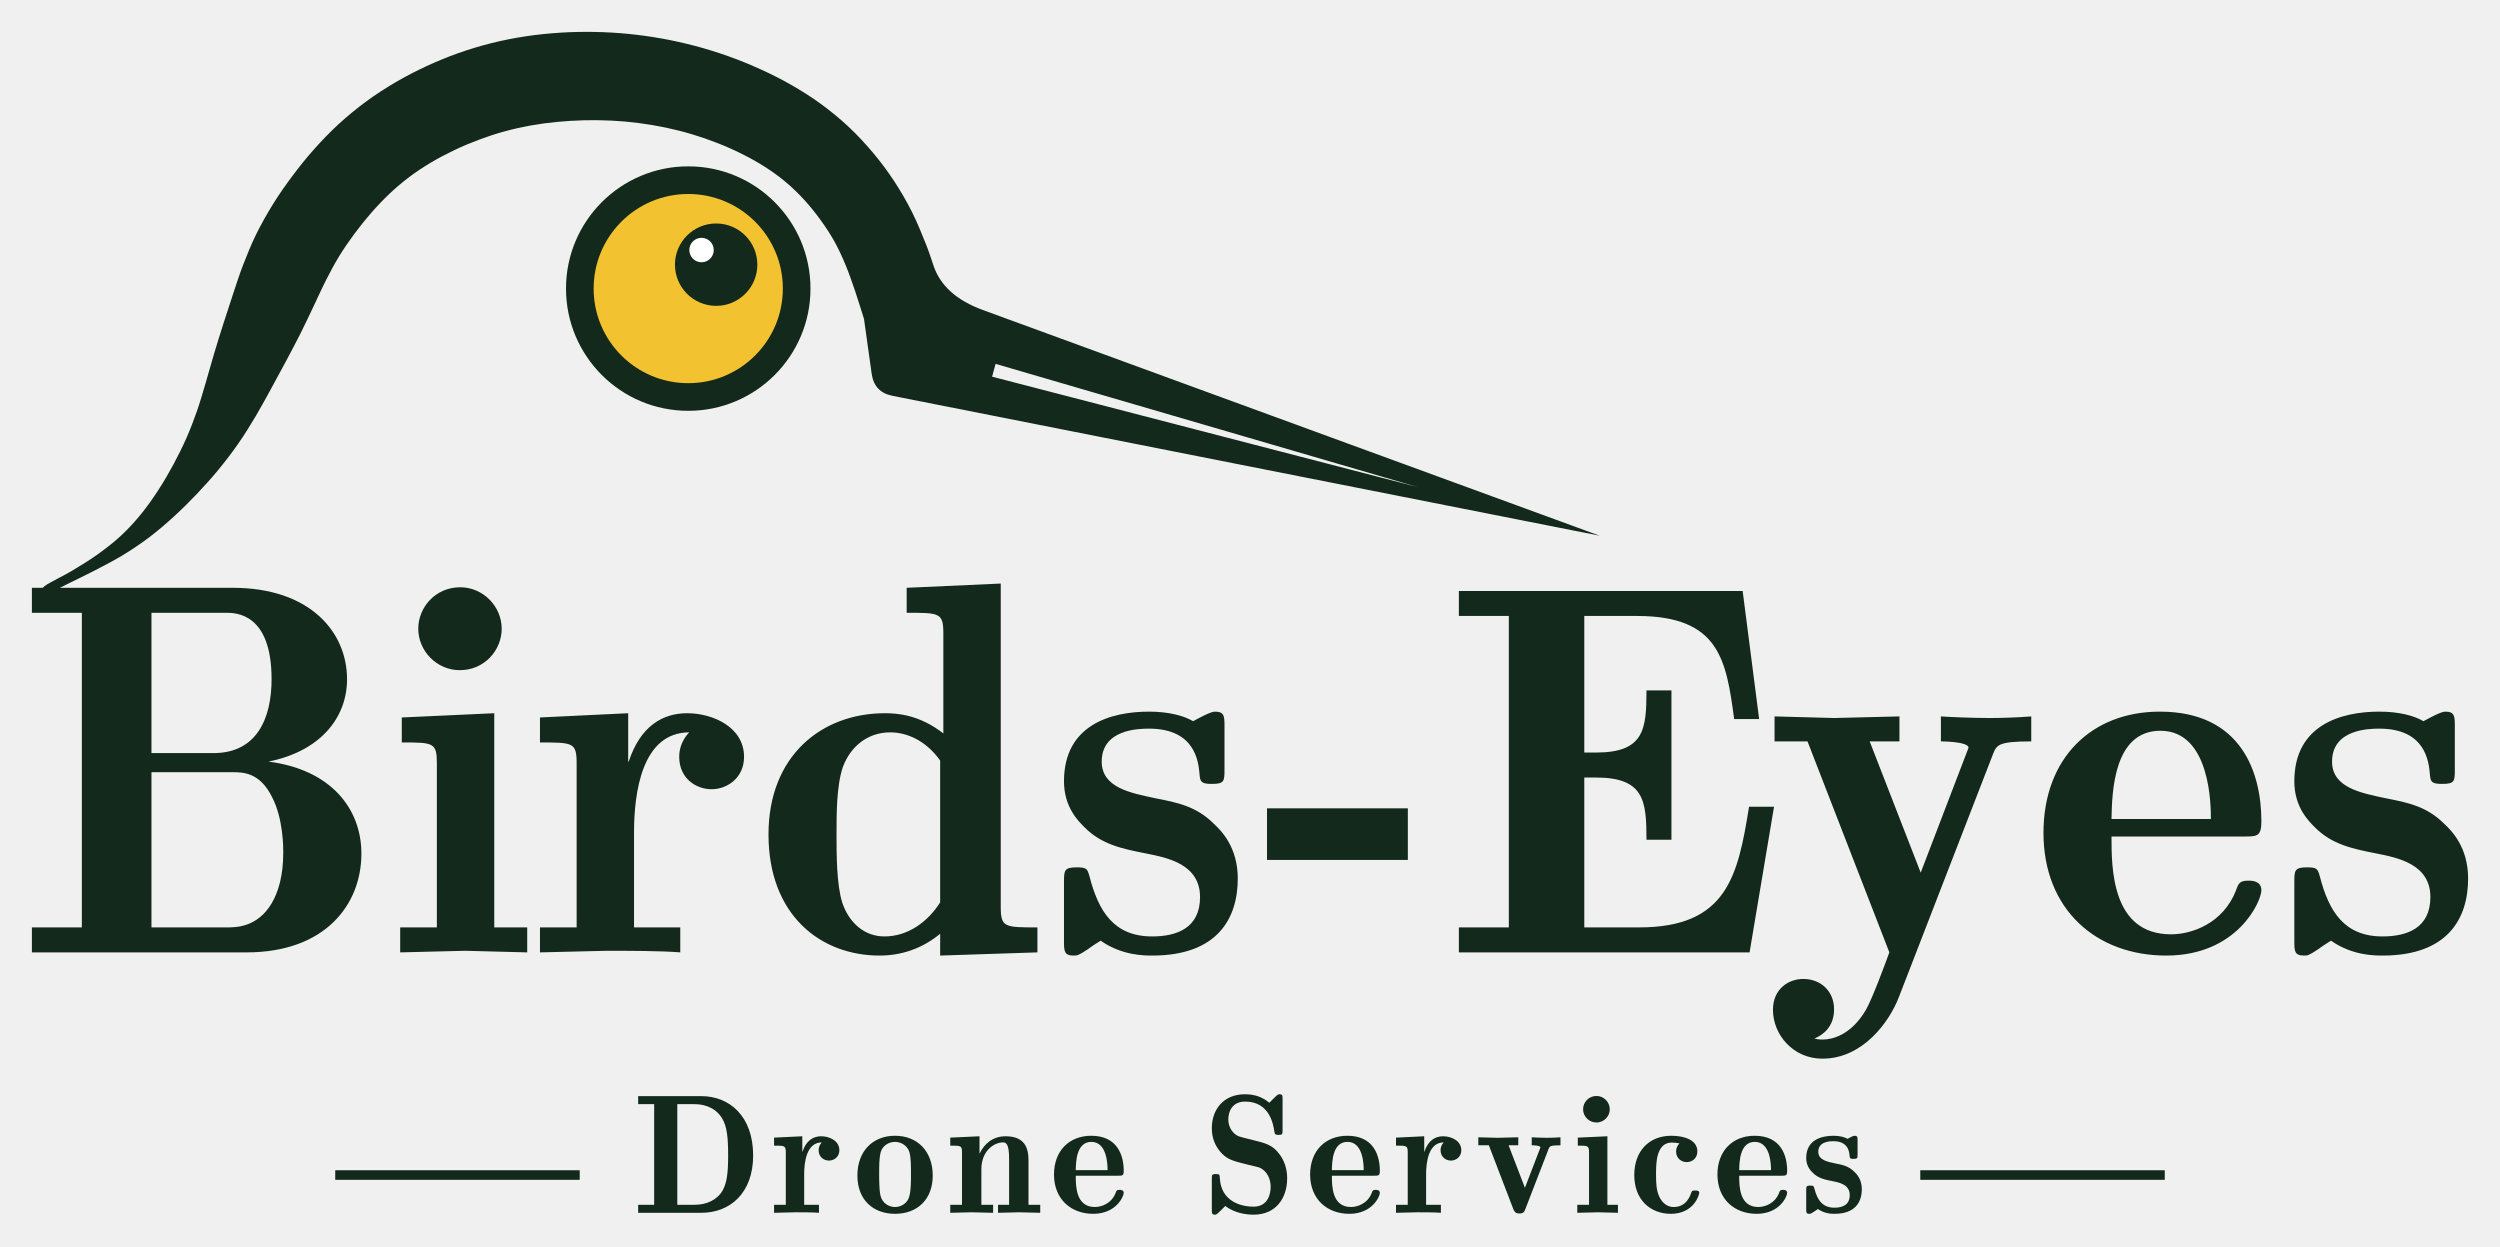
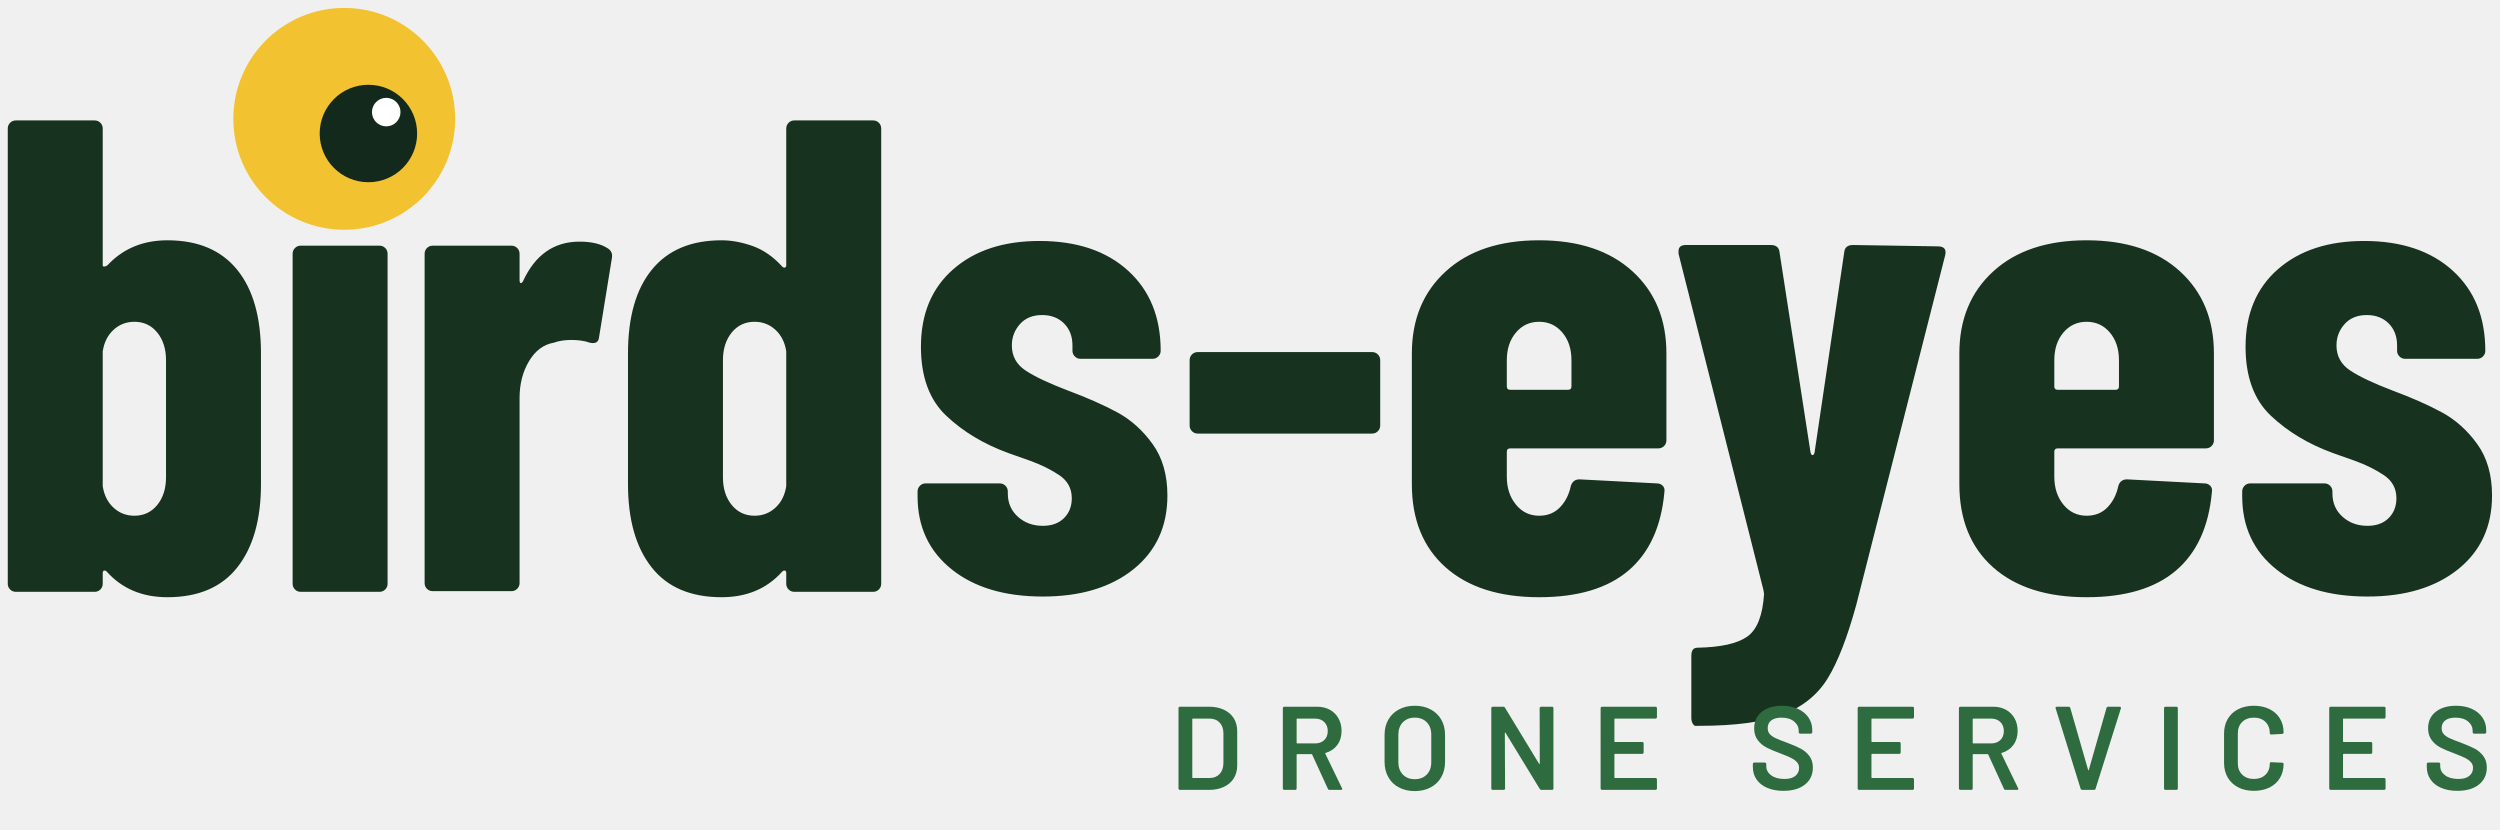
- <svg xmlns="http://www.w3.org/2000/svg" viewBox="-5.2 1.6 940.8 469.1" role="img" aria-labelledby="t">
-   <g fill="#13291C">
-     <path d="M130.8 322.8C130.8 306.0 119.4 291.2 95.8 288.2C115.0 284.4 125.4 272.0 125.4 257.2C125.4 239.4 111.4 222.8 82.4 222.8H6.8V232.2H25.6V350.6H6.8V360.0H87.6C117.0 360.0 130.8 342.2 130.8 322.8ZM97.0 257.2C97.0 272.0 91.4 285.0 75.2 285.0H51.8V232.2H79.8C83.4 232.2 97.0 232.2 97.0 257.2ZM101.4 322.4C101.4 331.0 99.6 337.2 97.0 341.6C91.6 350.6 83.6 350.6 80.2 350.6H51.8V292.2H82.2C86.2 292.2 92.6 292.2 97.2 301.6C101.4 309.6 101.4 320.6 101.4 322.4Z M193.2 360.0V350.6H180.8V270.0L146 271.6V281.0C157.8 281.0 159.2 281.0 159.2 288.8V350.6H145.4V360.0L169.8 359.4ZM183.6 238.2C183.6 229.8 176.6 222.6 168 222.6C158.6 222.6 152.2 230.2 152.2 238.2C152.2 246.6 159.2 253.8 167.8 253.8C177.2 253.8 183.6 246.2 183.6 238.2Z M274.8 286.4C274.8 275.2 263.0 270.0 253.4 270.0C244.2 270.0 235.8 274.8 231.4 288.2H231.2V270.0L198.0 271.6V281.0C210.4 281.0 211.8 281.0 211.8 288.8V350.6H198.0V360.0L223.2 359.4C230.8 359.4 243.6 359.4 250.8 360.0V350.6H233.4V314.8C233.4 299.8 236.4 277.2 254.2 277.2C254.2 277.2 250.4 280.6 250.4 286.4C250.4 294.6 256.8 298.6 262.6 298.6C268.4 298.6 274.8 294.4 274.8 286.4Z M385.2 360.0V350.6C372.8 350.6 371.4 350.6 371.4 342.8V221.2L336 222.8V232.2C348.4 232.2 349.8 232.2 349.8 240.0V277.6C340.8 270.6 332.6 270.0 327.8 270.0C304 270.0 284 286.0 284 315.6C284 346.0 303.6 361.2 325.8 361.2C334 361.2 341.8 358.6 348.6 353.0V361.2ZM348.6 341.2C344 348.4 336.6 354.0 327.6 354.0C320.2 354.0 314.4 349.0 311.8 341.4C309.6 334.6 309.6 322.8 309.6 315.8C309.6 307.8 309.6 297.2 312 290.2C315 282.2 321.6 277.2 329.8 277.2C336 277.2 343.2 280.2 348.6 287.8Z M460.6 332.2C460.6 320.4 454.4 314.2 451.6 311.6C445.0 305.0 437.8 303.6 429.6 302.0C420.2 300.0 409.4 298.0 409.4 288.2C409.4 276.0 423.4 275.8 427.2 275.8C444.8 275.8 445.8 288.6 446.2 292.8C446.4 295.8 446.8 296.6 450.8 296.6C455.6 296.6 455.6 295.6 455.6 291.0V275.0C455.6 271.2 455.6 269.4 452.0 269.4C450.4 269.4 446.4 271.6 443.8 273.0C440.4 271.0 434.8 269.4 427.2 269.4C412.8 269.4 395.2 274.4 395.2 295.6C395.2 305.4 400.6 310.6 403.0 313.0C409.4 319.4 417.0 321.0 426.2 322.8C434.2 324.4 446.4 326.8 446.4 339.2C446.4 351.0 437.4 354.0 428.4 354.0C414.0 354.0 408.2 344.6 404.8 331.4C404.0 328.6 403.8 328.0 400.0 328.0C395.2 328.0 395.2 329.2 395.2 333.8V355.6C395.2 359.4 395.2 361.2 398.8 361.2C400.2 361.2 400.6 361.2 404.2 358.8C405.2 358.0 408.0 356.2 409.0 355.6C417.0 361.2 425.4 361.2 428.4 361.2C453.0 361.2 460.6 347.2 460.6 332.2Z M524.6 325.2V305.8H471.6V325.2Z M662.4 305.2H653.0C648.8 331.2 644.8 350.6 611.6 350.6H591.0V294.2H595.4C613.6 294.2 614.4 303.0 614.4 317.6H623.8V261.4H614.4C614.4 276.0 613.6 284.8 595.4 284.8H591.0V233.4H610.8C641.8 233.4 644.4 249.8 647.4 272.2H656.8L650.6 224.0H543.8V233.4H562.6V350.6H543.8V360.0H653.2Z M759.2 280.6V271.2C754.2 271.6 748.4 271.8 743.4 271.8C737.0 271.8 727.8 271.4 725.2 271.2V280.6C725.2 280.6 735.6 280.6 735.6 283.0L734.6 285.6L717.6 330.0L698.4 280.6H709.6V271.2L685.0 271.8L662.6 271.2V280.6H675.0L705.8 360.0C704.2 364.4 699.4 377.4 697.0 381.6C691.4 391.2 684.2 392.8 680.8 392.8C678.8 392.8 678.4 392.6 677.6 392.4C680.6 391.2 685.0 388.2 685.0 381.4C685.0 374.8 680.2 370.0 673.4 370.0C667.8 370.0 662.0 373.8 662.0 381.6C662.0 391.0 669.6 400.0 680.6 400.0C695.8 400.0 705.8 386.2 709.4 376.8L744.8 285.4C746.2 282.0 746.6 280.6 759.2 280.6Z M845.8 336.6C845.8 333.0 842.0 333.0 841.0 333.0C837.6 333.0 837.2 334.0 836.2 336.8C831.4 349.0 819.8 353.2 811.8 353.2C789.4 353.2 789.4 328.2 789.4 316.4H839.4C844.4 316.4 845.8 316.2 845.8 310.6C845.8 292.8 838.6 269.4 807.6 269.4C781.8 269.4 763.8 287.0 763.8 315.0C763.8 344.0 783.8 361.2 810.0 361.2C836.8 361.2 845.8 340.8 845.8 336.6ZM826.8 309.8H789.4C789.6 299.6 790.2 276.6 807.8 276.6C826.8 276.6 826.8 305.2 826.8 309.8Z M923.6 332.2C923.6 320.4 917.4 314.2 914.6 311.6C908.0 305.0 900.8 303.6 892.6 302.0C883.2 300.0 872.4 298.0 872.4 288.2C872.4 276.0 886.4 275.8 890.2 275.8C907.8 275.8 908.8 288.6 909.2 292.8C909.4 295.8 909.8 296.6 913.8 296.6C918.6 296.6 918.6 295.6 918.6 291.0V275.0C918.6 271.2 918.6 269.4 915.0 269.4C913.4 269.4 909.4 271.6 906.8 273.0C903.4 271.0 897.8 269.4 890.2 269.4C875.8 269.4 858.2 274.4 858.2 295.6C858.2 305.4 863.6 310.6 866.0 313.0C872.4 319.4 880.0 321.0 889.2 322.8C897.2 324.4 909.4 326.8 909.4 339.2C909.4 351.0 900.4 354.0 891.4 354.0C877.0 354.0 871.2 344.6 867.8 331.4C867.0 328.6 866.8 328.0 863.0 328.0C858.2 328.0 858.2 329.2 858.2 333.8V355.6C858.2 359.4 858.2 361.2 861.8 361.2C863.2 361.2 863.6 361.2 867.2 358.8C868.2 358.0 871.0 356.2 872.0 355.6C880.0 361.2 888.4 361.2 891.4 361.2C916.0 361.2 923.6 347.2 923.6 332.2Z" />
-     <g transform="translate(-3.20 17.20)">
-       <path d="M14.00 207.00 C14.17 206.63 13.19 206.07 15.05 204.76 C16.90 203.46 21.83 201.14 25.11 199.18 C28.40 197.22 31.69 195.21 34.76 193.01 C37.83 190.81 40.81 188.51 43.53 185.99 C46.25 183.46 48.74 180.72 51.09 177.85 C53.44 174.98 55.57 171.90 57.61 168.78 C59.64 165.66 61.53 162.39 63.29 159.13 C65.05 155.87 66.70 152.54 68.17 149.20 C69.64 145.86 70.92 142.53 72.12 139.08 C73.32 135.64 74.31 132.13 75.39 128.53 C76.46 124.92 77.47 121.16 78.58 117.45 C79.69 113.74 80.88 109.93 82.05 106.26 C83.22 102.58 84.36 99.05 85.59 95.39 C86.82 91.72 87.95 88.07 89.42 84.27 C90.89 80.47 92.49 76.47 94.38 72.61 C96.28 68.76 98.49 64.84 100.77 61.16 C103.05 57.48 105.51 53.99 108.08 50.56 C110.65 47.12 113.31 43.80 116.20 40.56 C119.09 37.32 122.15 34.12 125.41 31.13 C128.67 28.14 132.17 25.25 135.74 22.63 C139.31 20.00 143.05 17.59 146.83 15.37 C150.61 13.16 154.48 11.16 158.42 9.33 C162.36 7.50 166.38 5.85 170.48 4.39 C174.59 2.94 178.81 1.65 183.05 0.60 C187.29 -0.46 191.62 -1.30 195.90 -1.95 C200.19 -2.60 204.48 -3.02 208.76 -3.30 C213.04 -3.57 217.31 -3.66 221.59 -3.59 C225.86 -3.51 230.16 -3.27 234.42 -2.85 C238.68 -2.43 242.95 -1.84 247.17 -1.08 C251.39 -0.31 255.58 0.62 259.73 1.72 C263.88 2.83 268.01 4.11 272.06 5.55 C276.11 6.99 280.10 8.60 284.02 10.39 C287.95 12.17 291.82 14.10 295.62 16.27 C299.42 18.45 303.22 20.81 306.83 23.45 C310.44 26.08 314.02 29.01 317.30 32.08 C320.58 35.15 323.67 38.48 326.53 41.88 C329.39 45.28 332.01 48.79 334.45 52.50 C336.90 56.21 339.20 60.21 341.19 64.16 C343.19 68.11 345.09 72.91 346.43 76.22 C347.76 79.53 348.73 82.73 349.19 84.03 Q352.86 95.58 367.89 101.07 L600.00 186.00 L333.87 133.36 Q327.00 132.00 326.03 125.07 L323.14 104.42 C322.58 102.67 320.95 97.32 319.79 93.92 C318.62 90.51 317.46 87.12 316.16 84.01 C314.86 80.89 313.55 78.04 311.98 75.22 C310.41 72.40 308.63 69.72 306.72 67.09 C304.82 64.47 302.71 61.85 300.53 59.48 C298.35 57.11 296.08 54.92 293.65 52.87 C291.21 50.83 288.65 48.99 285.93 47.24 C283.20 45.48 280.28 43.87 277.29 42.37 C274.31 40.87 271.16 39.48 268.00 38.24 C264.85 37.00 261.61 35.88 258.35 34.91 C255.09 33.93 251.78 33.10 248.44 32.40 C245.11 31.70 241.72 31.13 238.33 30.70 C234.94 30.26 231.54 29.96 228.12 29.79 C224.71 29.62 221.27 29.58 217.84 29.66 C214.42 29.75 210.97 29.95 207.58 30.28 C204.20 30.61 200.84 31.06 197.55 31.65 C194.26 32.25 191.03 32.97 187.83 33.86 C184.62 34.74 181.44 35.78 178.31 36.95 C175.17 38.12 172.04 39.44 169.02 40.88 C166.00 42.32 163.02 43.88 160.19 45.56 C157.36 47.25 154.65 49.03 152.05 50.98 C149.46 52.94 147.01 55.02 144.61 57.28 C142.22 59.53 139.91 61.98 137.68 64.53 C135.45 67.08 133.25 69.83 131.23 72.57 C129.21 75.31 127.30 78.09 125.55 80.96 C123.80 83.82 122.31 86.66 120.73 89.75 C119.15 92.84 117.71 96.11 116.09 99.49 C114.47 102.86 112.78 106.51 111.03 109.99 C109.28 113.47 107.42 116.95 105.60 120.37 C103.78 123.78 102.00 127.07 100.12 130.49 C98.23 133.92 96.36 137.43 94.29 140.91 C92.21 144.38 90.02 147.97 87.66 151.35 C85.31 154.73 82.76 158.05 80.16 161.21 C77.56 164.37 74.85 167.36 72.07 170.29 C69.29 173.21 66.43 176.05 63.46 178.77 C60.48 181.48 57.42 184.13 54.22 186.55 C51.02 188.97 47.65 191.23 44.25 193.30 C40.86 195.36 37.33 197.16 33.86 198.97 C30.38 200.78 26.59 202.59 23.40 204.16 C20.20 205.73 16.25 207.92 14.68 208.39 C13.12 208.87 14.11 207.23 14.00 207.00 Z M371.34 126.15 L531.60 167.72 L372.66 121.33 Z" />
-       <path d="M211.00 93.00 a46.00 46.00 0 1 0 92.00 0 a46.00 46.00 0 1 0 -92.00 0 Z M222.00 93.00 a35.00 35.00 0 1 1 70.00 0 a35.00 35.00 0 1 1 -70.00 0 Z" />
-       <path fill="#F2C230" d="M221.40 93.00 a35.60 35.60 0 1 0 71.20 0 a35.60 35.60 0 1 0 -71.20 0 Z" />
-       <path fill="#13291C" d="M252.00 84.00 a15.50 15.50 0 1 0 31.00 0 a15.50 15.50 0 1 0 -31.00 0 Z" />
-       <path fill="#FFFFFF" d="M257.40 78.50 a4.60 4.60 0 1 0 9.20 0 a4.60 4.60 0 1 0 -9.20 0 Z" />
-     </g>
-     <path d="M278.224 436.432C278.224 421.584 269.264 414.096 258.768 414.096H234.96V417.104H240.976V454.992H234.96V458.0H258.768C269.456 458.0 278.224 450.64 278.224 436.432ZM268.816 436.432C268.816 443.152 268.304 446.736 266.768 449.552C264.72 453.136 260.752 454.992 256.144 454.992H249.68V417.104H256.08C260.624 417.104 264.656 418.96 266.768 422.864C268.304 425.616 268.816 429.328 268.816 436.432Z M310.672 434.448C310.672 430.864 306.896 429.2 303.824 429.2C300.88 429.2 298.192 430.736 296.784 435.024H296.72V429.2L286.096 429.712V432.72C290.064 432.72 290.512 432.72 290.512 435.216V454.992H286.096V458.0L294.16 457.808C296.592 457.808 300.688 457.808 302.992 458.0V454.992H297.424V443.536C297.424 438.736 298.384 431.504 304.08 431.504C304.08 431.504 302.864 432.592 302.864 434.448C302.864 437.072 304.912 438.352 306.768 438.352C308.624 438.352 310.672 437.008 310.672 434.448Z M345.808 443.984C345.808 434.96 340.176 429.008 331.6 429.008C323.344 429.008 317.456 434.704 317.456 443.984C317.456 453.2 323.472 458.384 331.6 458.384C340.048 458.384 345.808 452.944 345.808 443.984ZM337.616 443.344C337.616 446.352 337.616 449.68 336.976 451.856C336.336 454.352 333.968 455.824 331.664 455.824C329.296 455.824 326.864 454.416 326.16 451.6C325.648 449.488 325.648 445.584 325.648 443.344C325.648 440.336 325.648 437.264 326.224 435.216C326.864 432.784 329.232 431.312 331.6 431.312C334.352 431.312 336.464 433.168 337.04 435.216C337.616 437.328 337.616 440.4 337.616 443.344Z M386.256 458.0V454.992H381.84V438.224C381.84 433.424 380.304 429.2 373.2 429.2C368.592 429.2 365.328 431.824 363.472 435.664H363.408V429.2L352.4 429.712V432.72C356.368 432.72 356.816 432.72 356.816 435.216V454.992H352.4V458.0L360.464 457.808L368.528 458.0V454.992H364.112V441.616C364.112 434.512 369.04 431.504 372.24 431.504C373.264 431.504 374.544 431.824 374.544 437.456V454.992H370.384V458.0L378.256 457.808Z M417.68 450.512C417.68 449.36 416.464 449.36 416.144 449.36C415.056 449.36 414.928 449.68 414.608 450.576C413.072 454.48 409.36 455.824 406.8 455.824C399.632 455.824 399.632 447.824 399.632 444.048H415.632C417.232 444.048 417.68 443.984 417.68 442.192C417.68 436.496 415.376 429.008 405.456 429.008C397.2 429.008 391.44 434.64 391.44 443.6C391.44 452.88 397.84 458.384 406.224 458.384C414.8 458.384 417.68 451.856 417.68 450.512ZM411.6 441.936H399.632C399.696 438.672 399.888 431.312 405.52 431.312C411.6 431.312 411.6 440.464 411.6 441.936Z M479.184 445.008C479.184 441.168 477.968 438.224 476.368 436.048C473.68 432.4 471.184 431.824 465.744 430.48C463.952 430.032 461.776 429.52 461.072 429.264C458.896 428.432 457.04 426.0 457.04 422.864C457.04 419.792 458.576 416.144 463.376 416.144C472.784 416.144 474.064 425.168 474.384 427.6C474.576 428.56 474.896 428.688 475.92 428.688C477.456 428.688 477.456 428.368 477.456 426.896V415.184C477.456 413.968 477.456 413.392 476.304 413.392C475.728 413.392 475.664 413.456 474.192 414.864L472.464 416.592C469.968 414.48 467.024 413.392 463.312 413.392C455.312 413.392 450.832 419.024 450.832 426.192C450.832 429.968 452.176 432.784 453.904 434.896C456.464 437.968 458.768 438.48 464.4 439.888C465.872 440.208 468.368 440.848 468.752 440.976C471.888 442.384 472.976 445.584 472.976 448.208C472.976 451.344 471.696 455.696 466.512 455.696C461.968 455.696 454.288 453.84 453.84 444.88C453.776 443.728 453.776 443.408 452.368 443.408C450.832 443.408 450.832 443.792 450.832 445.264V456.912C450.832 458.128 450.832 458.704 451.984 458.704C452.56 458.704 452.624 458.64 454.096 457.232L455.888 455.44C459.6 458.256 464.08 458.704 466.576 458.704C474.896 458.704 479.184 452.56 479.184 445.008Z M514.064 450.512C514.064 449.36 512.848 449.36 512.528 449.36C511.44 449.36 511.312 449.68 510.992 450.576C509.456 454.48 505.744 455.824 503.184 455.824C496.016 455.824 496.016 447.824 496.016 444.048H512.016C513.616 444.048 514.064 443.984 514.064 442.192C514.064 436.496 511.76 429.008 501.84 429.008C493.584 429.008 487.824 434.64 487.824 443.6C487.824 452.88 494.224 458.384 502.608 458.384C511.184 458.384 514.064 451.856 514.064 450.512ZM507.984 441.936H496.016C496.08 438.672 496.272 431.312 501.904 431.312C507.984 431.312 507.984 440.464 507.984 441.936Z M544.72 434.448C544.72 430.864 540.944 429.2 537.872 429.2C534.928 429.2 532.24 430.736 530.832 435.024H530.768V429.2L520.144 429.712V432.72C524.112 432.72 524.56 432.72 524.56 435.216V454.992H520.144V458.0L528.208 457.808C530.64 457.808 534.736 457.808 537.04 458.0V454.992H531.472V443.536C531.472 438.736 532.432 431.504 538.128 431.504C538.128 431.504 536.912 432.592 536.912 434.448C536.912 437.072 538.96 438.352 540.816 438.352C542.672 438.352 544.72 437.008 544.72 434.448Z M582.032 432.592V429.584C580.432 429.712 578.576 429.776 576.976 429.776C574.928 429.776 572.112 429.648 571.216 429.584V432.592C571.664 432.592 574.48 432.656 574.48 433.36C574.48 433.36 574.48 433.488 574.224 434.128L568.656 448.592L562.512 432.592H566.16V429.584L558.288 429.776L551.12 429.584V432.592H555.088L564.24 456.464C564.88 458.128 565.584 458.256 566.608 458.256C568.208 458.256 568.464 457.552 568.848 456.528L577.552 434.0C577.936 432.976 578.128 432.592 582.032 432.592Z M603.664 458.0V454.992H599.696V429.2L588.56 429.712V432.72C592.336 432.72 592.784 432.72 592.784 435.216V454.992H588.368V458.0L596.176 457.808ZM600.592 419.024C600.592 416.336 598.352 414.032 595.6 414.032C592.592 414.032 590.544 416.464 590.544 419.024C590.544 421.712 592.784 424.016 595.536 424.016C598.544 424.016 600.592 421.584 600.592 419.024Z M634.256 450.512C634.256 449.616 633.36 449.616 632.72 449.616C631.76 449.616 631.504 449.68 631.248 450.448C630.8 451.728 629.392 455.824 624.656 455.824C622.352 455.824 620.368 454.416 619.216 451.92C618.064 449.424 618.0 446.544 618.0 443.472C618.0 439.504 618.0 431.568 623.952 431.568C625.104 431.568 625.808 431.696 626.832 431.888C626.256 432.4 625.552 433.424 625.552 434.896C625.552 437.712 627.792 438.928 629.52 438.928C631.504 438.928 633.552 437.584 633.552 434.896C633.552 430.672 628.816 429.008 623.76 429.008C615.312 429.008 609.808 434.832 609.808 443.792C609.808 453.264 616.016 458.384 623.568 458.384C632.272 458.384 634.256 451.216 634.256 450.512Z M667.344 450.512C667.344 449.36 666.128 449.36 665.808 449.36C664.72 449.36 664.592 449.68 664.272 450.576C662.736 454.48 659.024 455.824 656.464 455.824C649.296 455.824 649.296 447.824 649.296 444.048H665.296C666.896 444.048 667.344 443.984 667.344 442.192C667.344 436.496 665.04 429.008 655.12 429.008C646.864 429.008 641.104 434.64 641.104 443.6C641.104 452.88 647.504 458.384 655.888 458.384C664.464 458.384 667.344 451.856 667.344 450.512ZM661.264 441.936H649.296C649.36 438.672 649.552 431.312 655.184 431.312C661.264 431.312 661.264 440.464 661.264 441.936Z M695.44 449.104C695.44 445.328 693.456 443.344 692.56 442.512C690.448 440.4 688.144 439.952 685.52 439.44C682.512 438.8 679.056 438.16 679.056 435.024C679.056 431.12 683.536 431.056 684.752 431.056C690.384 431.056 690.704 435.152 690.832 436.496C690.896 437.456 691.024 437.712 692.304 437.712C693.84 437.712 693.84 437.392 693.84 435.92V430.8C693.84 429.584 693.84 429.008 692.688 429.008C692.176 429.008 690.896 429.712 690.064 430.16C688.976 429.52 687.184 429.008 684.752 429.008C680.144 429.008 674.512 430.608 674.512 437.392C674.512 440.528 676.24 442.192 677.008 442.96C679.056 445.008 681.488 445.52 684.432 446.096C686.992 446.608 690.896 447.376 690.896 451.344C690.896 455.12 688.016 456.08 685.136 456.08C680.528 456.08 678.672 453.072 677.584 448.848C677.328 447.952 677.264 447.76 676.048 447.76C674.512 447.76 674.512 448.144 674.512 449.616V456.592C674.512 457.808 674.512 458.384 675.664 458.384C676.112 458.384 676.24 458.384 677.392 457.616C677.712 457.36 678.608 456.784 678.928 456.592C681.488 458.384 684.176 458.384 685.136 458.384C693.008 458.384 695.44 453.904 695.44 449.104Z" />
-     <path d="M120.96 441.99h92v3.6h-92Z M717.44 441.99h92v3.6h-92Z" />
-   </g>
+ <svg xmlns="http://www.w3.org/2000/svg" viewBox="4.5 0.6 631.1 209.4" role="img" aria-label="Birds-Eyes Drone Services">
+   <path fill="#17321F" d="M70.38 89.82V122.8Q70.38 136.23 64.43 143.8Q58.48 151.36 46.75 151.36Q37.23 151.36 31.45 144.9Q31.11 144.56 30.77 144.64Q30.43 144.73 30.43 145.24V147.96Q30.43 148.81 29.84 149.41Q29.24 150 28.39 150H8.5Q7.65 150 7.06 149.41Q6.46 148.81 6.46 147.96V33.04Q6.46 32.19 7.06 31.59Q7.65 31 8.5 31H28.39Q29.24 31 29.84 31.59Q30.43 32.19 30.43 33.04V67.55Q30.43 67.89 30.77 67.89Q31.45 67.89 32.13 67.04Q37.91 61.26 46.75 61.26Q58.31 61.26 64.34 68.66Q70.38 76.05 70.38 89.82ZM38.42 81.83Q35.36 81.83 33.15 83.87Q30.94 85.91 30.43 89.31V123.31Q30.94 126.71 33.15 128.75Q35.36 130.79 38.42 130.79Q41.99 130.79 44.2 128.07Q46.41 125.35 46.41 121.1V91.52Q46.41 87.27 44.2 84.55Q41.99 81.83 38.42 81.83ZM78.37 147.96V64.66Q78.37 63.81 78.97 63.21Q79.56 62.62 80.41 62.62H100.3Q101.15 62.62 101.75 63.21Q102.34 63.81 102.34 64.66V147.96Q102.34 148.81 101.75 149.41Q101.15 150 100.3 150H80.41Q79.56 150 78.97 149.41Q78.37 148.81 78.37 147.96ZM157.93 63.3Q159.29 64.15 158.95 65.85L155.72 85.74Q155.55 87.61 153.34 87.1Q151.47 86.42 148.75 86.42Q146.2 86.42 144.33 87.1Q140.42 87.78 138.04 91.78Q135.66 95.77 135.66 101.04V147.79Q135.66 148.64 135.06 149.24Q134.47 149.83 133.62 149.83H113.73Q112.88 149.83 112.28 149.24Q111.69 148.64 111.69 147.79V64.66Q111.69 63.81 112.28 63.21Q112.88 62.62 113.73 62.62H133.62Q134.47 62.62 135.06 63.21Q135.66 63.81 135.66 64.66V71.29Q135.66 71.97 135.92 72.06Q136.17 72.14 136.51 71.63Q141.1 61.6 150.79 61.6Q155.38 61.6 157.93 63.3ZM205.02 31H224.91Q225.76 31 226.36 31.59Q226.95 32.19 226.95 33.04V147.96Q226.95 148.81 226.36 149.41Q225.76 150 224.91 150H205.02Q204.17 150 203.58 149.41Q202.98 148.81 202.98 147.96V145.24Q202.98 144.73 202.64 144.64Q202.3 144.56 201.96 144.9Q196.18 151.36 186.66 151.36Q174.93 151.36 168.98 143.8Q163.03 136.23 163.03 122.8V89.82Q163.03 76.05 169.07 68.66Q175.1 61.26 186.66 61.26Q190.4 61.26 194.48 62.7Q198.56 64.15 201.96 67.89Q202.3 68.23 202.64 68.14Q202.98 68.06 202.98 67.55V33.04Q202.98 32.19 203.58 31.59Q204.17 31 205.02 31ZM202.98 123.31V89.31Q202.47 85.91 200.26 83.87Q198.05 81.83 194.99 81.83Q191.42 81.83 189.21 84.55Q187 87.27 187 91.52V121.1Q187 125.35 189.21 128.07Q191.42 130.79 194.99 130.79Q198.05 130.79 200.26 128.75Q202.47 126.71 202.98 123.31ZM236.13 125.86V124.67Q236.13 123.82 236.73 123.22Q237.32 122.63 238.17 122.63H256.87Q257.72 122.63 258.32 123.22Q258.91 123.82 258.91 124.67V125.18Q258.91 128.75 261.46 131.05Q264.01 133.34 267.75 133.34Q271.15 133.34 273.11 131.38Q275.06 129.43 275.06 126.37Q275.06 122.63 271.83 120.5Q268.6 118.38 264.61 116.94Q260.61 115.49 259.08 114.98Q249.73 111.58 243.36 105.54Q236.98 99.51 236.98 88.12Q236.98 75.71 245.14 68.57Q253.3 61.43 266.9 61.43Q281.01 61.43 289.25 68.91Q297.5 76.39 297.5 89.14Q297.5 89.99 296.9 90.58Q296.31 91.18 295.46 91.18H277.27Q276.42 91.18 275.83 90.58Q275.23 89.99 275.23 89.14V87.78Q275.23 84.38 273.11 82.25Q270.98 80.13 267.58 80.13Q264.01 80.13 261.97 82.42Q259.93 84.72 259.93 87.78Q259.93 91.86 263.42 94.15Q266.9 96.45 274.04 99.17Q281.35 101.89 286.54 104.69Q291.72 107.5 295.46 112.69Q299.2 117.87 299.2 125.69Q299.2 137.42 290.62 144.31Q282.03 151.19 267.75 151.19Q253.3 151.19 244.72 144.31Q236.13 137.42 236.13 125.86ZM304.81 108.01V91.52Q304.81 90.67 305.4 90.07Q306 89.48 306.85 89.48H350.88Q351.73 89.48 352.33 90.07Q352.92 90.67 352.92 91.52V108.01Q352.92 108.86 352.33 109.45Q351.73 110.05 350.88 110.05H306.85Q306 110.05 305.4 109.45Q304.81 108.86 304.81 108.01ZM423.13 113.79H385.73Q384.88 113.79 384.88 114.64V120.93Q384.88 125.18 387.18 127.98Q389.47 130.79 393.04 130.79Q396.27 130.79 398.31 128.66Q400.35 126.54 401.03 123.31Q401.54 121.61 403.24 121.61L422.79 122.63Q423.64 122.63 424.24 123.22Q424.83 123.82 424.66 124.84Q423.47 137.93 415.57 144.65Q407.66 151.36 393.04 151.36Q377.91 151.36 369.41 143.8Q360.91 136.23 360.91 122.8V89.82Q360.91 76.9 369.5 69.08Q378.08 61.26 393.04 61.26Q408 61.26 416.59 69.08Q425.17 76.9 425.17 89.82V111.75Q425.17 112.6 424.58 113.19Q423.98 113.79 423.13 113.79ZM384.88 91.52V98.15Q384.88 99 385.73 99H400.35Q401.2 99 401.2 98.15V91.52Q401.2 87.27 398.91 84.55Q396.61 81.83 393.04 81.83Q389.47 81.83 387.18 84.55Q384.88 87.27 384.88 91.52ZM431.46 181.79V166.15Q431.46 164.11 432.99 164.11Q441.83 163.94 445.57 161.31Q449.31 158.67 449.82 150.51L449.65 149.49L428.23 64.66V63.98Q428.23 62.45 430.1 62.45H451.52Q453.56 62.45 453.73 64.32L461.55 114.81Q461.72 115.49 462.06 115.49Q462.4 115.49 462.57 114.81L470.05 64.32Q470.22 62.45 472.26 62.45L493.68 62.79Q496.06 62.79 495.55 65L473.11 153.23Q469.71 165.64 465.89 171.84Q462.06 178.05 454.67 180.94Q447.27 183.83 433.33 183.83H432.48Q432.14 183.83 431.8 183.24Q431.46 182.64 431.46 181.79ZM561.34 113.79H523.94Q523.09 113.79 523.09 114.64V120.93Q523.09 125.18 525.38 127.98Q527.68 130.79 531.25 130.79Q534.48 130.79 536.52 128.66Q538.56 126.54 539.24 123.31Q539.75 121.61 541.45 121.61L561 122.63Q561.85 122.63 562.45 123.22Q563.04 123.82 562.87 124.84Q561.68 137.93 553.78 144.65Q545.87 151.36 531.25 151.36Q516.12 151.36 507.62 143.8Q499.12 136.23 499.12 122.8V89.82Q499.12 76.9 507.71 69.08Q516.29 61.26 531.25 61.26Q546.21 61.26 554.8 69.08Q563.38 76.9 563.38 89.82V111.75Q563.38 112.6 562.79 113.19Q562.19 113.79 561.34 113.79ZM523.09 91.52V98.15Q523.09 99 523.94 99H538.56Q539.41 99 539.41 98.15V91.52Q539.41 87.27 537.12 84.55Q534.82 81.83 531.25 81.83Q527.68 81.83 525.38 84.55Q523.09 87.27 523.09 91.52ZM570.52 125.86V124.67Q570.52 123.82 571.12 123.22Q571.71 122.63 572.56 122.63H591.26Q592.11 122.63 592.71 123.22Q593.3 123.82 593.3 124.67V125.18Q593.3 128.75 595.85 131.05Q598.4 133.34 602.14 133.34Q605.54 133.34 607.5 131.38Q609.45 129.43 609.45 126.37Q609.45 122.63 606.22 120.5Q602.99 118.38 599 116.94Q595 115.49 593.47 114.98Q584.12 111.58 577.75 105.54Q571.37 99.51 571.37 88.12Q571.37 75.71 579.53 68.57Q587.69 61.43 601.29 61.43Q615.4 61.43 623.65 68.91Q631.89 76.39 631.89 89.14Q631.89 89.99 631.3 90.58Q630.7 91.18 629.85 91.18H611.66Q610.81 91.18 610.22 90.58Q609.62 89.99 609.62 89.14V87.78Q609.62 84.38 607.5 82.25Q605.37 80.13 601.97 80.13Q598.4 80.13 596.36 82.42Q594.32 84.72 594.32 87.78Q594.32 91.86 597.81 94.15Q601.29 96.45 608.43 99.17Q615.74 101.89 620.92 104.69Q626.11 107.5 629.85 112.69Q633.59 117.87 633.59 125.69Q633.59 137.42 625.01 144.31Q616.42 151.19 602.14 151.19Q587.69 151.19 579.11 144.31Q570.52 137.42 570.52 125.86Z" />
+   <circle cx="91.4" cy="30.6" r="28.0" fill="#F2C230" />
+   <circle cx="97.5" cy="34.3" r="12.3" fill="#13291C" />
+   <circle cx="102.0" cy="28.9" r="3.6" fill="#fff" />
+   <path fill="#2E6B3F" d="M302 199.64V179.36Q302 179.21 302.11 179.11Q302.21 179 302.36 179H309.68Q311.81 179 313.43 179.75Q315.05 180.5 315.94 181.89Q316.82 183.29 316.82 185.15V193.85Q316.82 195.71 315.94 197.11Q315.05 198.5 313.43 199.25Q311.81 200 309.68 200H302.36Q302.21 200 302.11 199.89Q302 199.79 302 199.64ZM305.63 197H309.83Q311.42 197 312.37 196Q313.31 194.99 313.34 193.31V185.72Q313.34 184.01 312.38 183Q311.42 182 309.8 182H305.63Q305.48 182 305.48 182.15V196.85Q305.48 197 305.63 197ZM339.71 199.73 335.75 191.09Q335.69 190.97 335.57 190.97H331.97Q331.82 190.97 331.82 191.12V199.64Q331.82 199.79 331.72 199.89Q331.61 200 331.46 200H328.7Q328.55 200 328.45 199.89Q328.34 199.79 328.34 199.64V179.36Q328.34 179.21 328.45 179.11Q328.55 179 328.7 179H336.95Q338.78 179 340.19 179.76Q341.6 180.53 342.38 181.93Q343.16 183.32 343.16 185.12Q343.16 187.19 342.1 188.64Q341.03 190.1 339.14 190.67Q339.08 190.67 339.05 190.73Q339.02 190.79 339.05 190.85L343.28 199.58Q343.34 199.7 343.34 199.76Q343.34 200 343.01 200H340.13Q339.83 200 339.71 199.73ZM331.82 182.15V188.12Q331.82 188.27 331.97 188.27H336.47Q337.91 188.27 338.8 187.42Q339.68 186.56 339.68 185.15Q339.68 183.74 338.8 182.87Q337.91 182 336.47 182H331.97Q331.82 182 331.82 182.15ZM354.02 192.92V186.08Q354.02 183.92 354.98 182.25Q355.94 180.59 357.67 179.68Q359.39 178.76 361.64 178.76Q363.92 178.76 365.64 179.68Q367.37 180.59 368.33 182.25Q369.29 183.92 369.29 186.08V192.92Q369.29 195.11 368.33 196.79Q367.37 198.47 365.64 199.38Q363.92 200.3 361.64 200.3Q359.39 200.3 357.65 199.38Q355.91 198.47 354.97 196.79Q354.02 195.11 354.02 192.92ZM365.81 193.04V186.05Q365.81 184.1 364.67 182.93Q363.53 181.76 361.64 181.76Q359.78 181.76 358.64 182.93Q357.5 184.1 357.5 186.05V193.04Q357.5 194.96 358.64 196.13Q359.78 197.3 361.64 197.3Q363.53 197.3 364.67 196.13Q365.81 194.96 365.81 193.04ZM393.53 179H396.29Q396.44 179 396.55 179.11Q396.65 179.21 396.65 179.36V199.64Q396.65 199.79 396.55 199.89Q396.44 200 396.29 200H393.62Q393.32 200 393.2 199.76L384.56 185.6Q384.5 185.51 384.44 185.52Q384.38 185.54 384.38 185.66L384.44 199.64Q384.44 199.79 384.34 199.89Q384.23 200 384.08 200H381.32Q381.17 200 381.07 199.89Q380.96 199.79 380.96 199.64V179.36Q380.96 179.21 381.07 179.11Q381.17 179 381.32 179H383.99Q384.29 179 384.41 179.24L393.02 193.4Q393.08 193.49 393.14 193.48Q393.2 193.46 393.2 193.34L393.17 179.36Q393.17 179.21 393.28 179.11Q393.38 179 393.53 179ZM422.42 182H412.19Q412.04 182 412.04 182.15V187.76Q412.04 187.91 412.19 187.91H419.06Q419.21 187.91 419.32 188.01Q419.42 188.12 419.42 188.27V190.55Q419.42 190.7 419.32 190.81Q419.21 190.91 419.06 190.91H412.19Q412.04 190.91 412.04 191.06V196.85Q412.04 197 412.19 197H422.42Q422.57 197 422.68 197.11Q422.78 197.21 422.78 197.36V199.64Q422.78 199.79 422.68 199.89Q422.57 200 422.42 200H408.92Q408.77 200 408.67 199.89Q408.56 199.79 408.56 199.64V179.36Q408.56 179.21 408.67 179.11Q408.77 179 408.92 179H422.42Q422.57 179 422.68 179.11Q422.78 179.21 422.78 179.36V181.64Q422.78 181.79 422.68 181.89Q422.57 182 422.42 182ZM446.99 194.21V193.46Q446.99 193.31 447.1 193.2Q447.2 193.1 447.35 193.1H450.02Q450.17 193.1 450.27 193.2Q450.38 193.31 450.38 193.46V194.03Q450.38 195.41 451.61 196.32Q452.84 197.24 454.97 197.24Q456.8 197.24 457.73 196.46Q458.66 195.68 458.66 194.45Q458.66 193.61 458.15 193.03Q457.64 192.44 456.7 191.96Q455.75 191.48 453.86 190.76Q451.73 189.98 450.41 189.29Q449.09 188.6 448.21 187.41Q447.32 186.23 447.32 184.46Q447.32 181.82 449.24 180.29Q451.16 178.76 454.37 178.76Q456.62 178.76 458.35 179.54Q460.07 180.32 461.03 181.72Q461.99 183.11 461.99 184.94V185.45Q461.99 185.6 461.88 185.7Q461.78 185.81 461.63 185.81H458.93Q458.78 185.81 458.68 185.7Q458.57 185.6 458.57 185.45V185.12Q458.57 183.71 457.41 182.74Q456.26 181.76 454.22 181.76Q452.57 181.76 451.65 182.45Q450.74 183.14 450.74 184.4Q450.74 185.3 451.22 185.87Q451.7 186.44 452.66 186.91Q453.62 187.37 455.63 188.09Q457.76 188.9 459.03 189.56Q460.31 190.22 461.23 191.41Q462.14 192.59 462.14 194.36Q462.14 197.06 460.15 198.65Q458.15 200.24 454.7 200.24Q452.36 200.24 450.62 199.49Q448.88 198.74 447.94 197.39Q446.99 196.04 446.99 194.21ZM487.31 182H477.08Q476.93 182 476.93 182.15V187.76Q476.93 187.91 477.08 187.91H483.95Q484.1 187.91 484.21 188.01Q484.31 188.12 484.31 188.27V190.55Q484.31 190.7 484.21 190.81Q484.1 190.91 483.95 190.91H477.08Q476.93 190.91 476.93 191.06V196.85Q476.93 197 477.08 197H487.31Q487.46 197 487.57 197.11Q487.67 197.21 487.67 197.36V199.64Q487.67 199.79 487.57 199.89Q487.46 200 487.31 200H473.81Q473.66 200 473.56 199.89Q473.45 199.79 473.45 199.64V179.36Q473.45 179.21 473.56 179.11Q473.66 179 473.81 179H487.31Q487.46 179 487.57 179.11Q487.67 179.21 487.67 179.36V181.64Q487.67 181.79 487.57 181.89Q487.46 182 487.31 182ZM510.38 199.73 506.42 191.09Q506.36 190.97 506.24 190.97H502.64Q502.49 190.97 502.49 191.12V199.64Q502.49 199.79 502.39 199.89Q502.28 200 502.13 200H499.37Q499.22 200 499.12 199.89Q499.01 199.79 499.01 199.64V179.36Q499.01 179.21 499.12 179.11Q499.22 179 499.37 179H507.62Q509.45 179 510.86 179.76Q512.27 180.53 513.05 181.93Q513.83 183.32 513.83 185.12Q513.83 187.19 512.77 188.64Q511.7 190.1 509.81 190.67Q509.75 190.67 509.72 190.73Q509.69 190.79 509.72 190.85L513.95 199.58Q514.01 199.7 514.01 199.76Q514.01 200 513.68 200H510.8Q510.5 200 510.38 199.73ZM502.49 182.15V188.12Q502.49 188.27 502.64 188.27H507.14Q508.58 188.27 509.47 187.42Q510.35 186.56 510.35 185.15Q510.35 183.74 509.47 182.87Q508.58 182 507.14 182H502.64Q502.49 182 502.49 182.15ZM529.73 199.7 523.43 179.42 523.4 179.3Q523.4 179 523.73 179H526.7Q527.03 179 527.12 179.3L531.62 194.96Q531.65 195.05 531.71 195.05Q531.77 195.05 531.8 194.96L536.27 179.3Q536.36 179 536.69 179H539.6Q539.78 179 539.87 179.12Q539.96 179.24 539.9 179.42L533.51 199.7Q533.42 200 533.12 200H530.12Q529.82 200 529.73 199.7ZM550.79 199.64V179.36Q550.79 179.21 550.89 179.11Q551 179 551.15 179H553.91Q554.06 179 554.16 179.11Q554.27 179.21 554.27 179.36V199.64Q554.27 199.79 554.16 199.89Q554.06 200 553.91 200H551.15Q551 200 550.89 199.89Q550.79 199.79 550.79 199.64ZM565.94 193.19V185.78Q565.94 183.68 566.87 182.09Q567.8 180.5 569.51 179.63Q571.22 178.76 573.47 178.76Q575.69 178.76 577.4 179.6Q579.11 180.44 580.04 181.97Q580.97 183.5 580.97 185.51Q580.97 185.66 580.87 185.76Q580.76 185.87 580.61 185.87L577.85 186.02Q577.49 186.02 577.49 185.69Q577.49 183.92 576.39 182.84Q575.3 181.76 573.47 181.76Q571.64 181.76 570.53 182.84Q569.42 183.92 569.42 185.69V193.34Q569.42 195.08 570.53 196.16Q571.64 197.24 573.47 197.24Q575.3 197.24 576.39 196.18Q577.49 195.11 577.49 193.34Q577.49 193.01 577.85 193.01L580.61 193.13Q580.76 193.13 580.87 193.22Q580.97 193.31 580.97 193.43Q580.97 195.47 580.04 197.01Q579.11 198.56 577.4 199.4Q575.69 200.24 573.47 200.24Q571.22 200.24 569.51 199.36Q567.8 198.47 566.87 196.88Q565.94 195.29 565.94 193.19ZM606.35 182H596.12Q595.97 182 595.97 182.15V187.76Q595.97 187.91 596.12 187.91H602.99Q603.14 187.91 603.25 188.01Q603.35 188.12 603.35 188.27V190.55Q603.35 190.7 603.25 190.81Q603.14 190.91 602.99 190.91H596.12Q595.97 190.91 595.97 191.06V196.85Q595.97 197 596.12 197H606.35Q606.5 197 606.61 197.11Q606.71 197.21 606.71 197.36V199.64Q606.71 199.79 606.61 199.89Q606.5 200 606.35 200H592.85Q592.7 200 592.6 199.89Q592.49 199.79 592.49 199.64V179.36Q592.49 179.21 592.6 179.11Q592.7 179 592.85 179H606.35Q606.5 179 606.61 179.11Q606.71 179.21 606.71 179.36V181.64Q606.71 181.79 606.61 181.89Q606.5 182 606.35 182ZM617.12 194.21V193.46Q617.12 193.31 617.23 193.2Q617.33 193.1 617.48 193.1H620.15Q620.3 193.1 620.41 193.2Q620.51 193.31 620.51 193.46V194.03Q620.51 195.41 621.74 196.32Q622.97 197.24 625.1 197.24Q626.93 197.24 627.86 196.46Q628.79 195.68 628.79 194.45Q628.79 193.61 628.28 193.03Q627.77 192.44 626.83 191.96Q625.88 191.48 623.99 190.76Q621.86 189.98 620.54 189.29Q619.22 188.6 618.34 187.41Q617.45 186.23 617.45 184.46Q617.45 181.82 619.37 180.29Q621.29 178.76 624.5 178.76Q626.75 178.76 628.48 179.54Q630.2 180.32 631.16 181.72Q632.12 183.11 632.12 184.94V185.45Q632.12 185.6 632.02 185.7Q631.91 185.81 631.76 185.81H629.06Q628.91 185.81 628.81 185.7Q628.7 185.6 628.7 185.45V185.12Q628.7 183.71 627.55 182.74Q626.39 181.76 624.35 181.76Q622.7 181.76 621.79 182.45Q620.87 183.14 620.87 184.4Q620.87 185.3 621.35 185.87Q621.83 186.44 622.79 186.91Q623.75 187.37 625.76 188.09Q627.89 188.9 629.17 189.56Q630.44 190.22 631.36 191.41Q632.27 192.59 632.27 194.36Q632.27 197.06 630.28 198.65Q628.28 200.24 624.83 200.24Q622.49 200.24 620.75 199.49Q619.01 198.74 618.07 197.39Q617.12 196.04 617.12 194.21Z" />
</svg>
